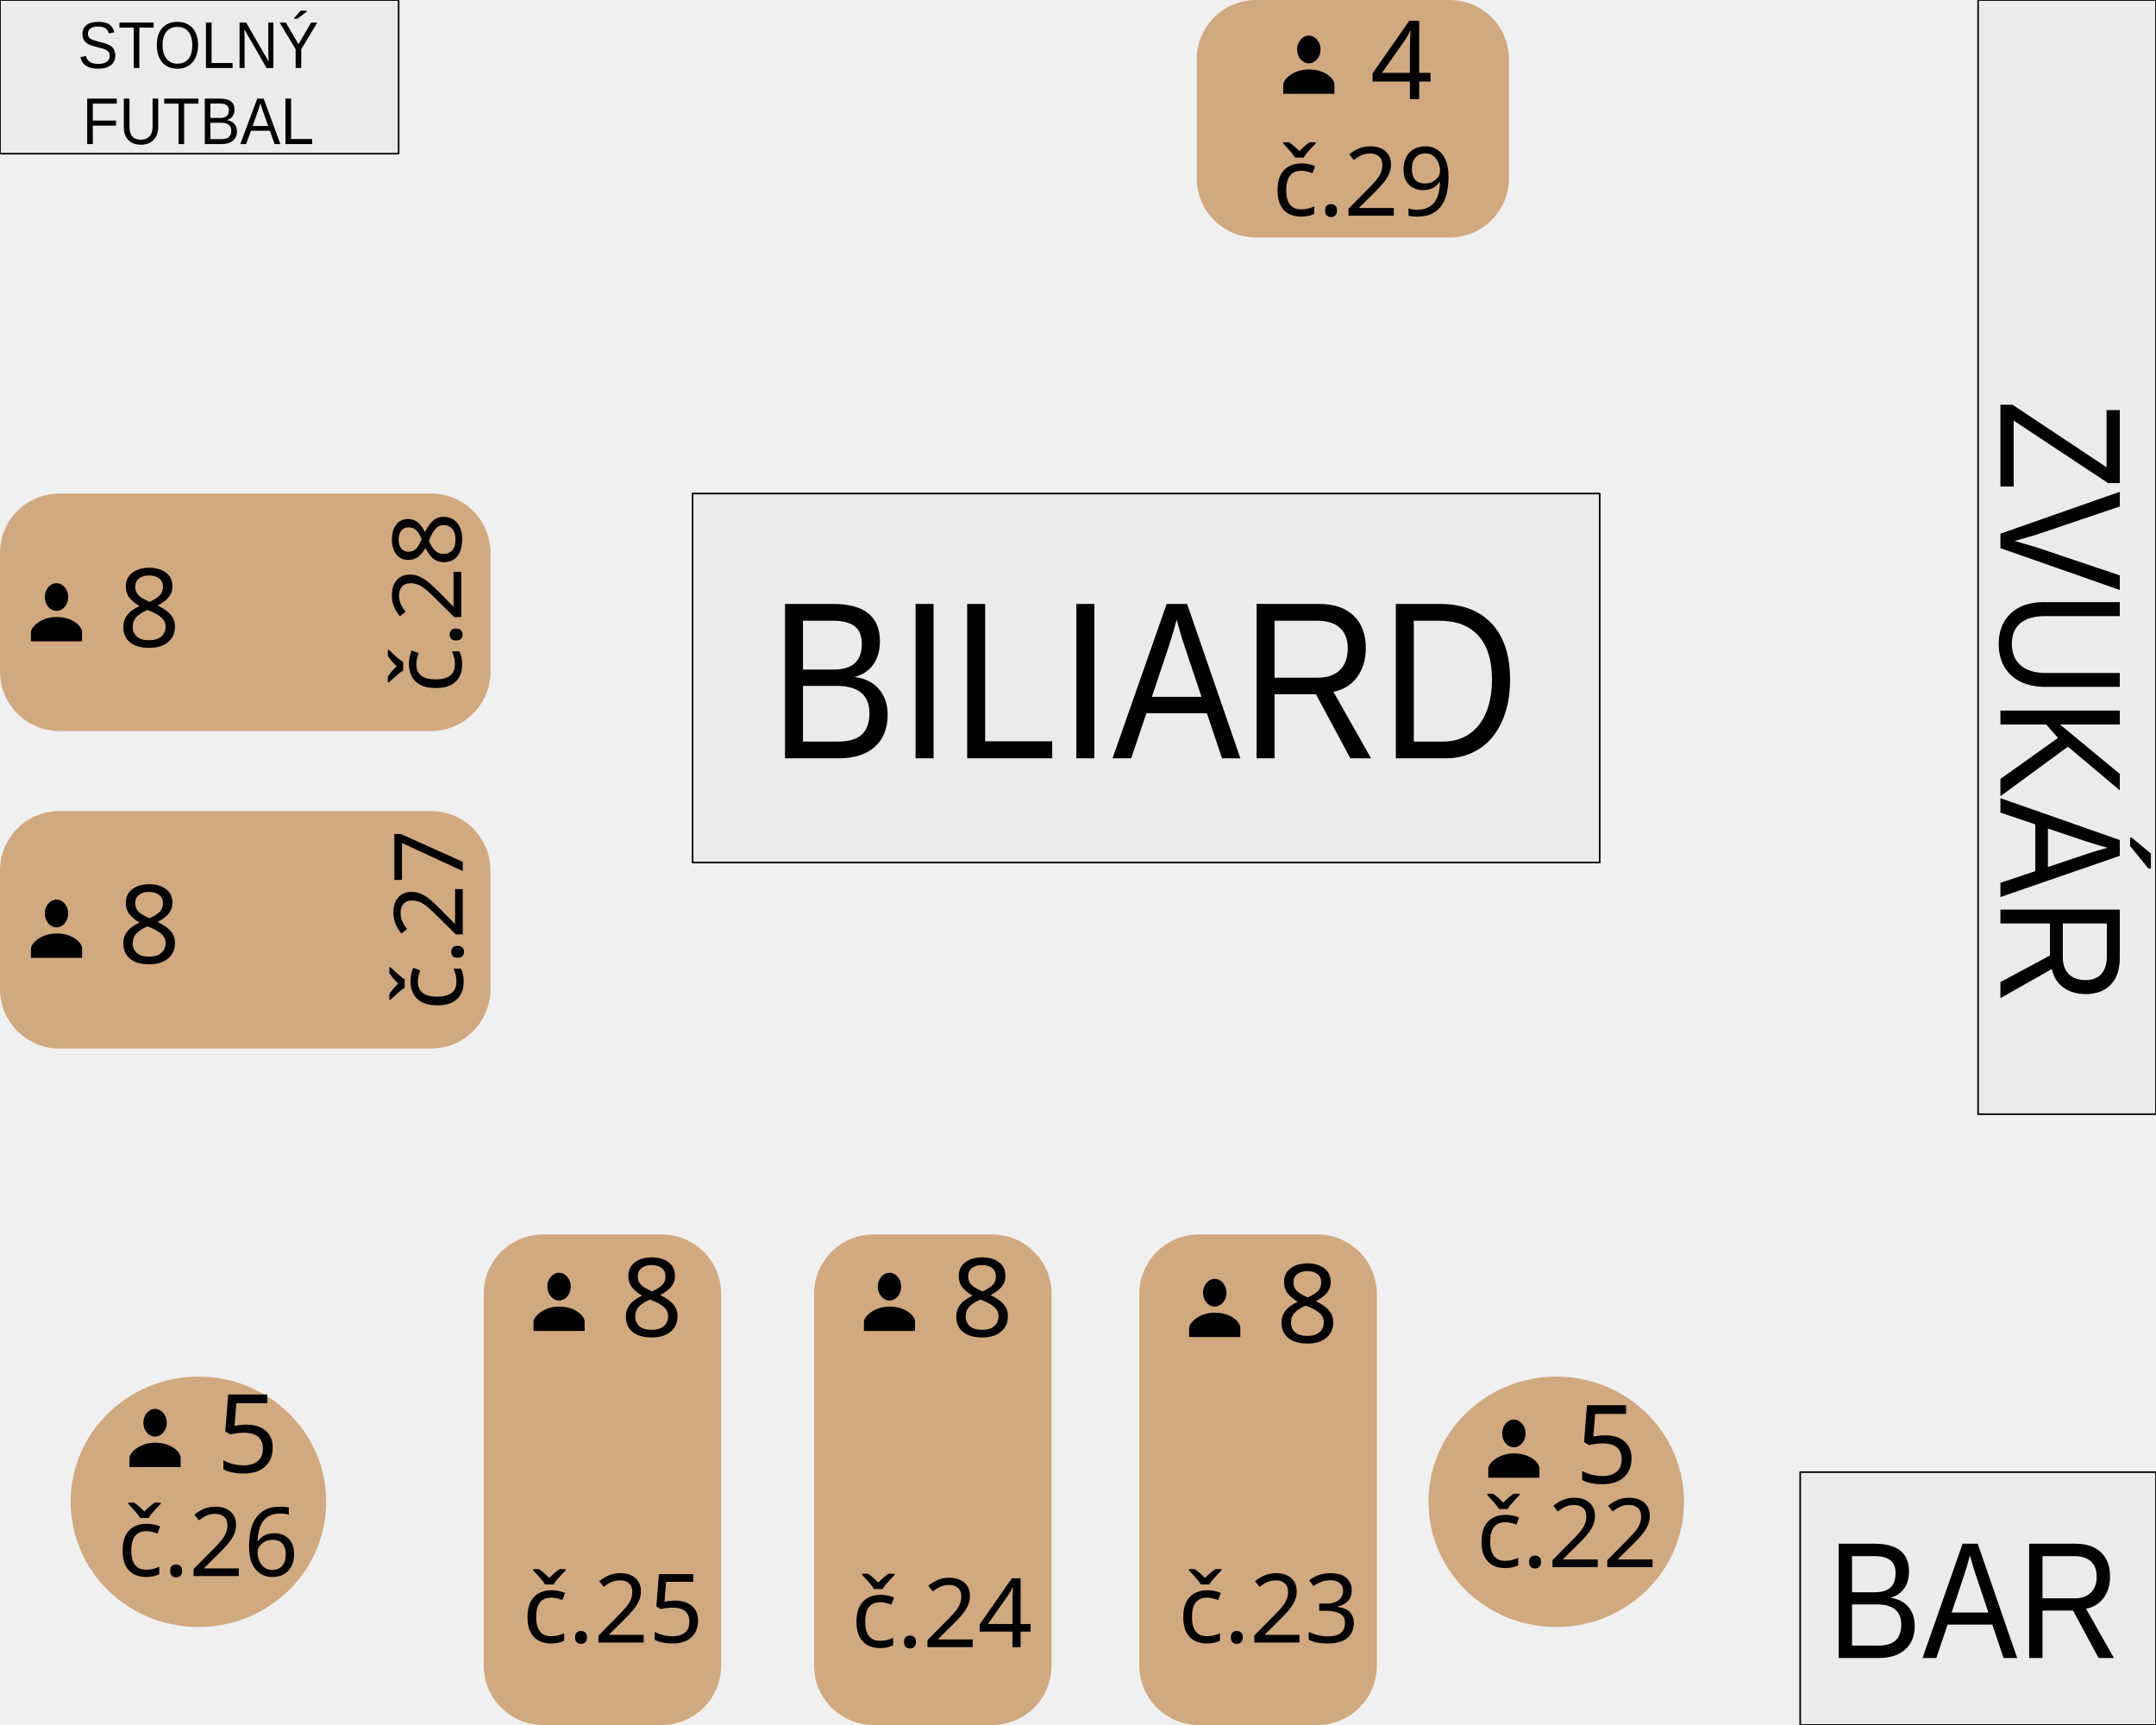
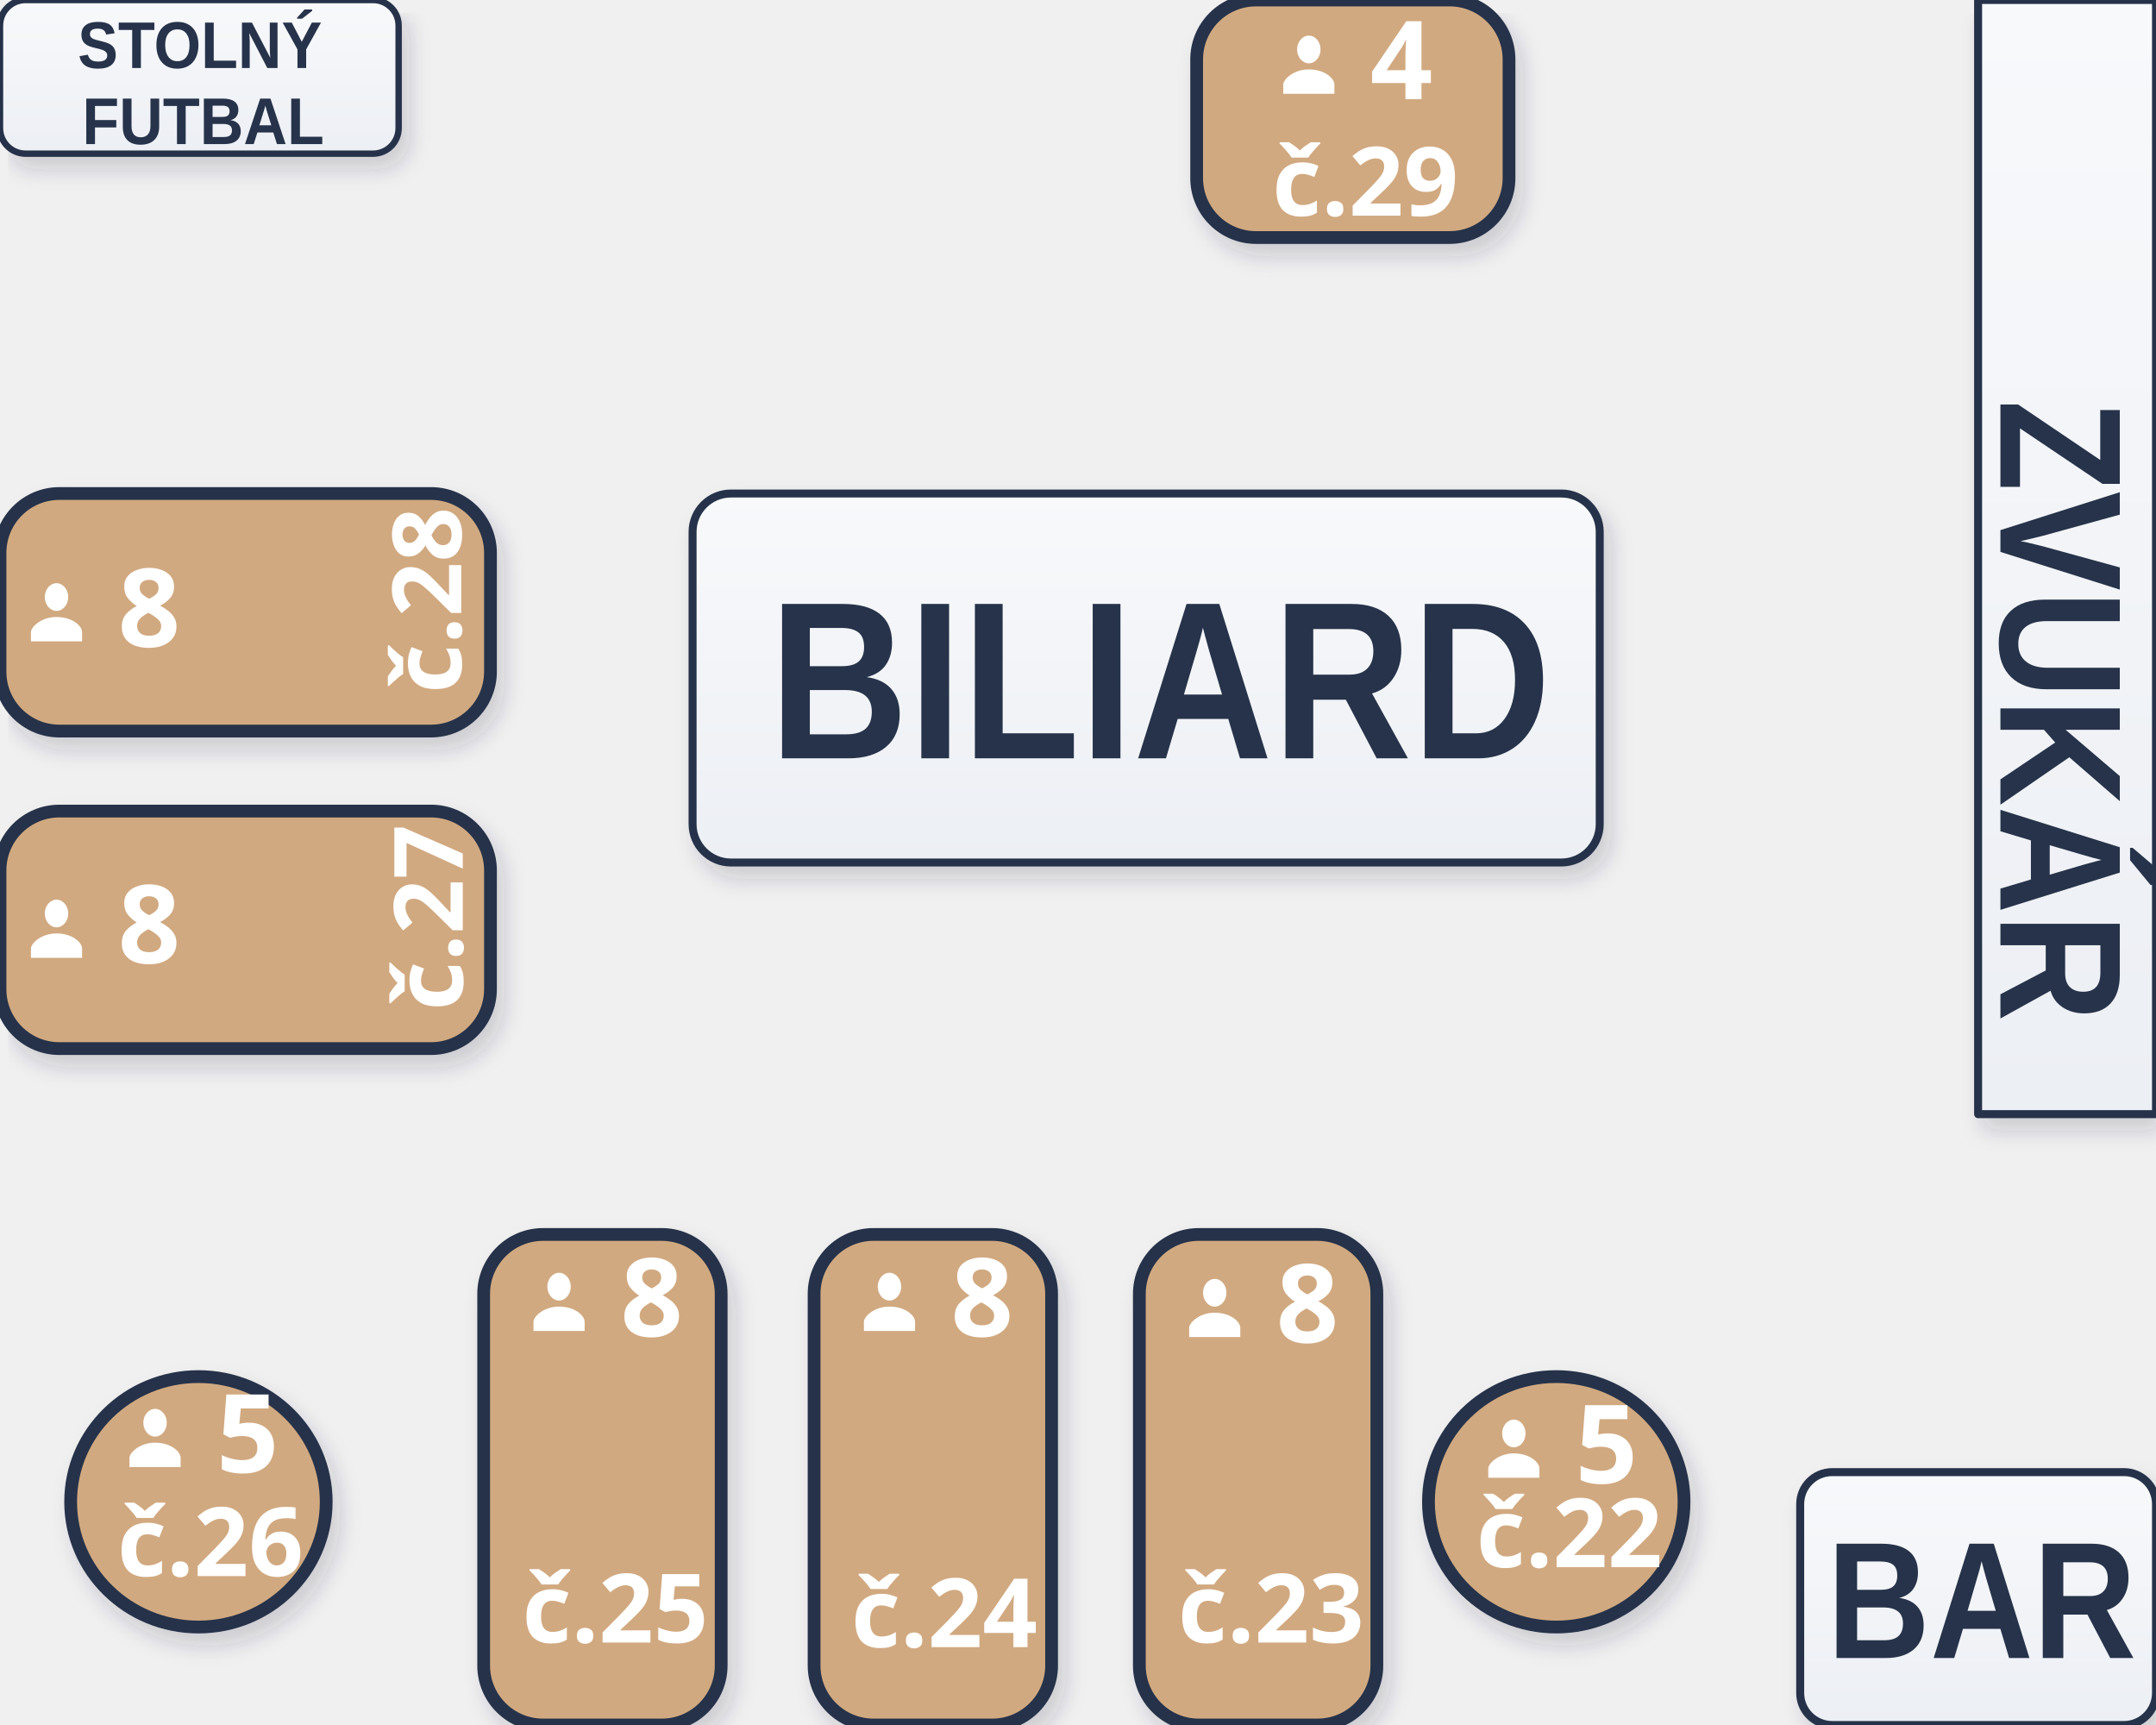
<svg xmlns="http://www.w3.org/2000/svg" width="100%" height="100%" viewBox="0 0 675 540" version="1.1" xml:space="preserve" style="fill-rule:evenodd;clip-rule:evenodd;stroke-linecap:round;stroke-linejoin:round;stroke-miterlimit:1.5;">
+   <defs>
+     <filter id="dropShadow" x="-25%" y="-25%" width="155%" height="155%">
+       <feDropShadow dx="2.5" dy="4" stdDeviation="3.2" flood-color="#26334a" flood-opacity="0.18" />
+     </filter>
+     <linearGradient id="labelGradient" x1="0%" y1="0%" x2="0%" y2="100%" gradientUnits="objectBoundingBox">
+       <stop offset="0%" stop-color="#f8f9fb" />
+       <stop offset="100%" stop-color="#eceff4" />
+     </linearGradient>
+   </defs>
  <g id="T23">
-     <path id="rectangleT23" d="M431.062,405.032l0,116.379c0,10.259 -8.329,18.588 -18.588,18.588l-37.177,0c-10.259,0 -18.588,-8.329 -18.588,-18.588l0,-116.379c0,-10.259 8.329,-18.588 18.588,-18.588l37.177,0c10.259,0 18.588,8.329 18.588,18.588Z" style="fill:#d1a980;" />
+     <path id="rectangleT23" d="M431.062,405.032l0,116.379c0,10.259 -8.329,18.588 -18.588,18.588l-37.177,0c-10.259,0 -18.588,-8.329 -18.588,-18.588l0,-116.379c0,-10.259 8.329,-18.588 18.588,-18.588l37.177,0c10.259,0 18.588,8.329 18.588,18.588Z" style="fill:#d1a980;stroke:#26334a;stroke-width:4px;" filter="url(#dropShadow)" />
    <g id="numberT23" transform="matrix(30,0,0,30,419.4683,514.1882)" />
-     <text x="368.799px" y="514.188px" style="font-family:'Calibri', sans-serif;font-size:30px;">č.23</text>
+     <text x="368.799px" y="514.188px" style="font-family:'Calibri', sans-serif;font-size:30px;font-weight:700;fill:#ffffff;">č.23</text>
    <g id="capacityT23" transform="matrix(34.2,0,0,34.2,416.8857,420.2478)" />
-     <text x="399.552px" y="420.248px" style="font-family:'Calibri', sans-serif;font-size:34.2px;">8</text>
-     <path d="M380.309,409.026c2.013,0 3.669,-1.959 3.669,-4.339c0,-2.381 -1.656,-4.339 -3.669,-4.339c-2.013,0 -3.669,1.959 -3.669,4.339c0,2.381 1.656,4.339 3.669,4.339Zm0,1.907c-4.878,0 -8.005,3.184 -8.005,4.734l0,2.895l16.011,0l0,-2.895c0,-1.875 -2.961,-4.734 -8.005,-4.734Z" style="fill-rule:nonzero;" />
+     <text x="399.552px" y="420.248px" style="font-family:'Calibri', sans-serif;font-size:34.2px;font-weight:700;fill:#ffffff;">8</text>
+     <path d="M380.309,409.026c2.013,0 3.669,-1.959 3.669,-4.339c0,-2.381 -1.656,-4.339 -3.669,-4.339c-2.013,0 -3.669,1.959 -3.669,4.339c0,2.381 1.656,4.339 3.669,4.339Zm0,1.907c-4.878,0 -8.005,3.184 -8.005,4.734l0,2.895l16.011,0l0,-2.895c0,-1.875 -2.961,-4.734 -8.005,-4.734Z" style="fill:#ffffff;" />
  </g>
  <g id="T24">
-     <path id="rectangleT24" d="M329.23,405.032l0,116.379c0,10.259 -8.329,18.588 -18.588,18.588l-37.177,0c-10.259,0 -18.588,-8.329 -18.588,-18.588l0,-116.379c0,-10.259 8.329,-18.588 18.588,-18.588l37.177,0c10.259,0 18.588,8.329 18.588,18.588Z" style="fill:#d1a980;" />
+     <path id="rectangleT24" d="M329.23,405.032l0,116.379c0,10.259 -8.329,18.588 -18.588,18.588l-37.177,0c-10.259,0 -18.588,-8.329 -18.588,-18.588l0,-116.379c0,-10.259 8.329,-18.588 18.588,-18.588l37.177,0c10.259,0 18.588,8.329 18.588,18.588Z" style="fill:#d1a980;stroke:#26334a;stroke-width:4px;" filter="url(#dropShadow)" />
    <g id="numberT24" transform="matrix(30,0,0,30,317.1604,515.6244)" />
-     <text x="266.491px" y="515.624px" style="font-family:'Calibri', sans-serif;font-size:30px;">č.24</text>
+     <text x="266.491px" y="515.624px" style="font-family:'Calibri', sans-serif;font-size:30px;font-weight:700;fill:#ffffff;">č.24</text>
    <g id="capacityT24" transform="matrix(34.16459,0,0,34.16459,315.0359,418.3329)" />
-     <text x="297.72px" y="418.333px" style="font-family:'Calibri', sans-serif;font-size:34.165px;">8</text>
-     <path d="M278.477,407.112c2.013,0 3.669,-1.959 3.669,-4.339c0,-2.381 -1.656,-4.339 -3.669,-4.339c-2.013,0 -3.669,1.959 -3.669,4.339c0,2.381 1.656,4.339 3.669,4.339Zm0,1.907c-4.878,0 -8.005,3.184 -8.005,4.734l0,2.895l16.011,0l0,-2.895c0,-1.875 -2.961,-4.734 -8.005,-4.734Z" style="fill-rule:nonzero;" />
+     <text x="297.72px" y="418.333px" style="font-family:'Calibri', sans-serif;font-size:34.165px;font-weight:700;fill:#ffffff;">8</text>
+     <path d="M278.477,407.112c2.013,0 3.669,-1.959 3.669,-4.339c0,-2.381 -1.656,-4.339 -3.669,-4.339c-2.013,0 -3.669,1.959 -3.669,4.339c0,2.381 1.656,4.339 3.669,4.339Zm0,1.907c-4.878,0 -8.005,3.184 -8.005,4.734l0,2.895l16.011,0l0,-2.895c0,-1.875 -2.961,-4.734 -8.005,-4.734Z" style="fill:#ffffff;" />
  </g>
  <g id="T25">
-     <path id="rectangleT25" d="M225.781,405.032l0,116.379c0,10.259 -8.329,18.588 -18.588,18.588l-37.177,0c-10.259,0 -18.588,-8.329 -18.588,-18.588l0,-116.379c0,-10.259 8.329,-18.588 18.588,-18.588l37.177,0c10.259,0 18.588,8.329 18.588,18.588Z" style="fill:#d1a980;" />
+     <path id="rectangleT25" d="M225.781,405.032l0,116.379c0,10.259 -8.329,18.588 -18.588,18.588l-37.177,0c-10.259,0 -18.588,-8.329 -18.588,-18.588l0,-116.379c0,-10.259 8.329,-18.588 18.588,-18.588l37.177,0c10.259,0 18.588,8.329 18.588,18.588Z" style="fill:#d1a980;stroke:#26334a;stroke-width:4px;" filter="url(#dropShadow)" />
    <g id="numberT25" transform="matrix(30,0,0,30,214.1589,514.1882)" />
-     <text x="163.49px" y="514.188px" style="font-family:'Calibri', sans-serif;font-size:30px;">č.25</text>
+     <text x="163.49px" y="514.188px" style="font-family:'Calibri', sans-serif;font-size:30px;font-weight:700;fill:#ffffff;">č.25</text>
    <g id="capacityT25" transform="matrix(34.16459,0,0,34.16459,211.5876,418.3329)" />
-     <text x="194.272px" y="418.333px" style="font-family:'Calibri', sans-serif;font-size:34.165px;">8</text>
-     <path d="M175.028,407.112c2.013,0 3.669,-1.959 3.669,-4.339c0,-2.381 -1.656,-4.339 -3.669,-4.339c-2.013,0 -3.669,1.959 -3.669,4.339c0,2.381 1.656,4.339 3.669,4.339Zm0,1.907c-4.878,0 -8.005,3.184 -8.005,4.734l0,2.895l16.011,0l0,-2.895c0,-1.875 -2.961,-4.734 -8.005,-4.734Z" style="fill-rule:nonzero;" />
+     <text x="194.272px" y="418.333px" style="font-family:'Calibri', sans-serif;font-size:34.165px;font-weight:700;fill:#ffffff;">8</text>
+     <path d="M175.028,407.112c2.013,0 3.669,-1.959 3.669,-4.339c0,-2.381 -1.656,-4.339 -3.669,-4.339c-2.013,0 -3.669,1.959 -3.669,4.339c0,2.381 1.656,4.339 3.669,4.339Zm0,1.907c-4.878,0 -8.005,3.184 -8.005,4.734l0,2.895l16.011,0l0,-2.895c0,-1.875 -2.961,-4.734 -8.005,-4.734Z" style="fill:#ffffff;" />
  </g>
  <g id="T27">
-     <path id="rectangleT27" d="M18.588,253.901l116.379,0c10.259,0 18.588,8.329 18.588,18.588l0,37.177c0,10.259 -8.329,18.588 -18.588,18.588l-116.379,-0c-10.259,0 -18.588,-8.329 -18.588,-18.588l0,-37.177c0,-10.259 8.329,-18.588 18.588,-18.588Z" style="fill:#d1a980;" />
+     <path id="rectangleT27" d="M18.588,253.901l116.379,0c10.259,0 18.588,8.329 18.588,18.588l0,37.177c0,10.259 -8.329,18.588 -18.588,18.588l-116.379,-0c-10.259,0 -18.588,-8.329 -18.588,-18.588l0,-37.177c0,-10.259 8.329,-18.588 18.588,-18.588Z" style="fill:#d1a980;stroke:#26334a;stroke-width:4px;" filter="url(#dropShadow)" />
    <g id="numberT27" transform="matrix(0,-1,1,0,-3136.564,96.40235)">
      <g transform="matrix(30,0,0,30,-169.3042,3281.446)" />
-       <text x="-219.973px" y="3281.446px" style="font-family:'Calibri', sans-serif;font-size:30px;">č.27</text>
+       <text x="-219.973px" y="3281.446px" style="font-family:'Calibri', sans-serif;font-size:30px;font-weight:700;fill:#ffffff;">č.27</text>
    </g>
-     <path d="M17.691,290.303c2.013,0 3.669,-1.959 3.669,-4.339c0,-2.381 -1.656,-4.339 -3.669,-4.339c-2.013,0 -3.669,1.959 -3.669,4.339c0,2.381 1.656,4.339 3.669,4.339Zm0,1.907c-4.878,0 -8.005,3.184 -8.005,4.734l0,2.895l16.011,0l0,-2.895c0,-1.875 -2.961,-4.734 -8.005,-4.734Z" style="fill-rule:nonzero;" />
+     <path d="M17.691,290.303c2.013,0 3.669,-1.959 3.669,-4.339c0,-2.381 -1.656,-4.339 -3.669,-4.339c-2.013,0 -3.669,1.959 -3.669,4.339c0,2.381 1.656,4.339 3.669,4.339Zm0,1.907c-4.878,0 -8.005,3.184 -8.005,4.734l0,2.895l16.011,0l0,-2.895c0,-1.875 -2.961,-4.734 -8.005,-4.734Z" style="fill:#ffffff;" />
    <g id="capacityT27" transform="matrix(34.16459,0,0,34.16459,54.25065,301.5244)" />
-     <text x="36.935px" y="301.524px" style="font-family:'Calibri', sans-serif;font-size:34.165px;">8</text>
+     <text x="36.935px" y="301.524px" style="font-family:'Calibri', sans-serif;font-size:34.165px;font-weight:700;fill:#ffffff;">8</text>
  </g>
  <g id="T26">
-     <ellipse id="elipseT26" cx="62.123" cy="470.132" rx="40.005" ry="39.197" style="fill:#d1a980;" />
+     <ellipse id="elipseT26" cx="62.123" cy="470.132" rx="40.005" ry="39.197" style="fill:#d1a980;stroke:#26334a;stroke-width:4px;" filter="url(#dropShadow)" />
    <g id="numberT26" transform="matrix(30,0,0,30,87.39157,493.3728)" />
-     <text x="36.723px" y="493.373px" style="font-family:'Calibri', sans-serif;font-size:30px;">č.26</text>
+     <text x="36.723px" y="493.373px" style="font-family:'Calibri', sans-serif;font-size:30px;font-weight:700;fill:#ffffff;">č.26</text>
    <g id="capacityT26" transform="matrix(34.16459,0,0,34.16459,85.10593,460.9393)" />
-     <text x="67.79px" y="460.939px" style="font-family:'Calibri', sans-serif;font-size:34.165px;">5</text>
-     <path d="M48.547,449.718c2.013,0 3.669,-1.959 3.669,-4.339c0,-2.381 -1.656,-4.339 -3.669,-4.339c-2.013,0 -3.669,1.959 -3.669,4.339c0,2.381 1.656,4.339 3.669,4.339Zm0,1.907c-4.878,0 -8.005,3.184 -8.005,4.734l0,2.895l16.011,0l0,-2.895c0,-1.875 -2.961,-4.734 -8.005,-4.734Z" style="fill-rule:nonzero;" />
+     <text x="67.79px" y="460.939px" style="font-family:'Calibri', sans-serif;font-size:34.165px;font-weight:700;fill:#ffffff;">5</text>
+     <path d="M48.547,449.718c2.013,0 3.669,-1.959 3.669,-4.339c0,-2.381 -1.656,-4.339 -3.669,-4.339c-2.013,0 -3.669,1.959 -3.669,4.339c0,2.381 1.656,4.339 3.669,4.339Zm0,1.907c-4.878,0 -8.005,3.184 -8.005,4.734l0,2.895l16.011,0l0,-2.895c0,-1.875 -2.961,-4.734 -8.005,-4.734Z" style="fill:#ffffff;" />
  </g>
  <g id="T22">
-     <ellipse id="elipseT22" cx="487.231" cy="470.132" rx="40.005" ry="39.197" style="fill:#d1a980;" />
+     <ellipse id="elipseT22" cx="487.231" cy="470.132" rx="40.005" ry="39.197" style="fill:#d1a980;stroke:#26334a;stroke-width:4px;" filter="url(#dropShadow)" />
    <g id="numberT22" transform="matrix(30,0,0,30,512.8435,490.5855)" />
-     <text x="462.175px" y="490.585px" style="font-family:'Calibri', sans-serif;font-size:30px;">č.22</text>
+     <text x="462.175px" y="490.585px" style="font-family:'Calibri', sans-serif;font-size:30px;font-weight:700;fill:#ffffff;">č.22</text>
    <g id="capacityT22" transform="matrix(34.16459,0,0,34.16459,510.5139,464.2904)" />
-     <text x="493.198px" y="464.29px" style="font-family:'Calibri', sans-serif;font-size:34.165px;">5</text>
-     <path d="M473.955,453.069c2.013,0 3.669,-1.959 3.669,-4.339c0,-2.381 -1.656,-4.339 -3.669,-4.339c-2.013,0 -3.669,1.959 -3.669,4.339c0,2.381 1.656,4.339 3.669,4.339Zm0,1.907c-4.878,0 -8.005,3.184 -8.005,4.734l0,2.895l16.011,0l0,-2.895c0,-1.875 -2.961,-4.734 -8.005,-4.734Z" style="fill-rule:nonzero;" />
+     <text x="493.198px" y="464.29px" style="font-family:'Calibri', sans-serif;font-size:34.165px;font-weight:700;fill:#ffffff;">5</text>
+     <path d="M473.955,453.069c2.013,0 3.669,-1.959 3.669,-4.339c0,-2.381 -1.656,-4.339 -3.669,-4.339c-2.013,0 -3.669,1.959 -3.669,4.339c0,2.381 1.656,4.339 3.669,4.339Zm0,1.907c-4.878,0 -8.005,3.184 -8.005,4.734l0,2.895l16.011,0l0,-2.895c0,-1.875 -2.961,-4.734 -8.005,-4.734Z" style="fill:#ffffff;" />
  </g>
  <g id="T28">
-     <path id="rectangleT28" d="M18.588,154.494l116.379,0c10.259,0 18.588,8.329 18.588,18.588l0,37.177c0,10.259 -8.329,18.588 -18.588,18.588l-116.379,-0c-10.259,0 -18.588,-8.329 -18.588,-18.588l0,-37.177c0,-10.259 8.329,-18.588 18.588,-18.588Z" style="fill:#d1a980;" />
+     <path id="rectangleT28" d="M18.588,154.494l116.379,0c10.259,0 18.588,8.329 18.588,18.588l0,37.177c0,10.259 -8.329,18.588 -18.588,18.588l-116.379,-0c-10.259,0 -18.588,-8.329 -18.588,-18.588l0,-37.177c0,-10.259 8.329,-18.588 18.588,-18.588Z" style="fill:#d1a980;stroke:#26334a;stroke-width:4px;" filter="url(#dropShadow)" />
    <g id="numberT28" transform="matrix(0,-1,1,0,-3037.716,-3.40313)">
      <g transform="matrix(30,0,0,30,-169.7829,3182.119)" />
-       <text x="-220.452px" y="3182.119px" style="font-family:'Calibri', sans-serif;font-size:30px;">č.28</text>
+       <text x="-220.452px" y="3182.119px" style="font-family:'Calibri', sans-serif;font-size:30px;font-weight:700;fill:#ffffff;">č.28</text>
    </g>
    <g id="capacityT28" transform="matrix(34.16459,0,0,34.16459,54.25065,202.4635)" />
-     <text x="36.935px" y="202.463px" style="font-family:'Calibri', sans-serif;font-size:34.165px;">8</text>
-     <path d="M17.691,191.242c2.013,0 3.669,-1.959 3.669,-4.339c0,-2.381 -1.656,-4.339 -3.669,-4.339c-2.013,0 -3.669,1.959 -3.669,4.339c0,2.381 1.656,4.339 3.669,4.339Zm0,1.907c-4.878,0 -8.005,3.184 -8.005,4.734l0,2.895l16.011,0l0,-2.895c0,-1.875 -2.961,-4.734 -8.005,-4.734Z" style="fill-rule:nonzero;" />
+     <text x="36.935px" y="202.463px" style="font-family:'Calibri', sans-serif;font-size:34.165px;font-weight:700;fill:#ffffff;">8</text>
+     <path d="M17.691,191.242c2.013,0 3.669,-1.959 3.669,-4.339c0,-2.381 -1.656,-4.339 -3.669,-4.339c-2.013,0 -3.669,1.959 -3.669,4.339c0,2.381 1.656,4.339 3.669,4.339Zm0,1.907c-4.878,0 -8.005,3.184 -8.005,4.734l0,2.895l16.011,0l0,-2.895c0,-1.875 -2.961,-4.734 -8.005,-4.734Z" style="fill:#ffffff;" />
  </g>
  <g id="T29">
-     <path id="rectangleT29" d="M393.237,0l60.614,0c10.259,0 18.588,8.329 18.588,18.588l0,37.177c0,10.259 -8.329,18.588 -18.588,18.588l-60.614,0c-10.259,0 -18.588,-8.329 -18.588,-18.588l0,-37.177c0,-10.259 8.329,-18.588 18.588,-18.588Z" style="fill:#d1a980;" />
+     <path id="rectangleT29" d="M393.237,0l60.614,0c10.259,0 18.588,8.329 18.588,18.588l0,37.177c0,10.259 -8.329,18.588 -18.588,18.588l-60.614,0c-10.259,0 -18.588,-8.329 -18.588,-18.588l0,-37.177c0,-10.259 8.329,-18.588 18.588,-18.588Z" style="fill:#d1a980;stroke:#26334a;stroke-width:4px;" filter="url(#dropShadow)" />
    <g id="numberT29" transform="matrix(30,0,0,30,448.981,67.51821)" />
-     <text x="398.312px" y="67.518px" style="font-family:'Calibri', sans-serif;font-size:30px;">č.29</text>
-     <path d="M409.766,19.824c2.013,0 3.669,-1.959 3.669,-4.339c0,-2.381 -1.656,-4.339 -3.669,-4.339c-2.013,0 -3.669,1.959 -3.669,4.339c0,2.381 1.656,4.339 3.669,4.339Zm0,1.907c-4.878,0 -8.005,3.184 -8.005,4.734l0,2.895l16.011,0l0,-2.895c0,-1.875 -2.961,-4.734 -8.005,-4.734Z" style="fill-rule:nonzero;" />
+     <text x="398.312px" y="67.518px" style="font-family:'Calibri', sans-serif;font-size:30px;font-weight:700;fill:#ffffff;">č.29</text>
+     <path d="M409.766,19.824c2.013,0 3.669,-1.959 3.669,-4.339c0,-2.381 -1.656,-4.339 -3.669,-4.339c-2.013,0 -3.669,1.959 -3.669,4.339c0,2.381 1.656,4.339 3.669,4.339Zm0,1.907c-4.878,0 -8.005,3.184 -8.005,4.734l0,2.895l16.011,0l0,-2.895c0,-1.875 -2.961,-4.734 -8.005,-4.734Z" style="fill:#ffffff;" />
    <g id="capacityT29" transform="matrix(34.16459,0,0,34.16459,446.3251,31.04571)" />
-     <text x="429.009px" y="31.046px" style="font-family:'Calibri', sans-serif;font-size:34.165px;">4</text>
+     <text x="429.009px" y="31.046px" style="font-family:'Calibri', sans-serif;font-size:34.165px;font-weight:700;fill:#ffffff;">4</text>
  </g>
  <g id="nonClick">
-     <rect x="216.832" y="154.494" width="284.007" height="115.506" style="fill:#ebebeb;stroke:#000;stroke-width:0.5px;" />
+     <rect x="216.832" y="154.494" width="284.007" height="115.506" rx="12" ry="12" style="fill:url(#labelGradient);stroke:#26334a;stroke-width:2.5px;" filter="url(#dropShadow)" />
    <g transform="matrix(0.859371,0,0,1,-65.20848,0)">
      <g transform="matrix(70.24759,0,0,70.24759,629.3683,237.3891)" />
-       <text x="356.096px" y="237.389px" style="font-family:'ArialMT', 'Arial', sans-serif;font-size:70.248px;">BILIARD</text>
+       <text x="356.096px" y="237.389px" style="font-family:'ArialMT', 'Arial', sans-serif;font-size:70.248px;font-weight:700;fill:#26334a;">BILIARD</text>
    </g>
-     <rect x="0" y="0" width="124.801" height="48.104" style="fill:#ebebeb;stroke:#000;stroke-width:0.5px;" />
+     <rect x="0" y="0" width="124.801" height="48.104" rx="8" ry="8" style="fill:url(#labelGradient);stroke:#26334a;stroke-width:2px;" filter="url(#dropShadow)" />
    <g transform="matrix(0.308775,0,0,0.337491,-283.1557,-326.0321)">
-       <text x="995.838px" y="1029.169px" style="font-family:'ArialMT', 'Arial', sans-serif;font-size:61.333px;">ST<tspan x="1073.103px 1120.81px " y="1029.169px 1029.169px ">OL</tspan>NÝ</text>
+       <text x="995.838px" y="1029.169px" style="font-family:'ArialMT', 'Arial', sans-serif;font-size:61.333px;font-weight:700;fill:#26334a;">ST<tspan x="1073.103px 1120.81px " y="1029.169px 1029.169px ">OL</tspan>NÝ</text>
      <g transform="matrix(61.33333,0,0,61.33333,1235.556,1099.696)" />
-       <text x="1000.405px" y="1099.696px" style="font-family:'ArialMT', 'Arial', sans-serif;font-size:61.333px;">FUTBAL</text>
+       <text x="1000.405px" y="1099.696px" style="font-family:'ArialMT', 'Arial', sans-serif;font-size:61.333px;font-weight:700;fill:#26334a;">FUTBAL</text>
    </g>
-     <rect x="563.605" y="460.838" width="111.395" height="79.162" style="fill:#ebebeb;stroke:#000;stroke-width:0.5px;" />
-     <path d="M675,0l-55.698,0l0,348.784l55.698,0l0,-348.784Z" style="fill:#ebebeb;stroke:#000;stroke-width:0.5px;" />
+     <rect x="563.605" y="460.838" width="111.395" height="79.162" rx="10" ry="10" style="fill:url(#labelGradient);stroke:#26334a;stroke-width:2.5px;" filter="url(#dropShadow)" />
    <g transform="matrix(0.859371,0,0,1,7.085068,0)">
      <g transform="matrix(52.01159,0,0,52.01159,764.2988,519.0344)" />
-       <text x="657.355px" y="519.034px" style="font-family:'ArialMT', 'Arial', sans-serif;font-size:52.012px;">BAR</text>
+       <text x="657.355px" y="519.034px" style="font-family:'ArialMT', 'Arial', sans-serif;font-size:52.012px;font-weight:700;fill:#26334a;">BAR</text>
    </g>
+     <path d="M675,0l-55.698,0l0,348.784l55.698,0l0,-348.784Z" style="fill:url(#labelGradient);stroke:#26334a;stroke-width:2.5px;" filter="url(#dropShadow)" />
    <g transform="matrix(0,0.859371,-1,0,861.9157,-1521.047)">
      <g transform="matrix(54.33457,0,0,54.33457,2136.068,235.6258)" />
-       <text x="1915.679px" y="235.626px" style="font-family:'ArialMT', 'Arial', sans-serif;font-size:54.335px;">ZVUKÁR</text>
+       <text x="1915.679px" y="235.626px" style="font-family:'ArialMT', 'Arial', sans-serif;font-size:54.335px;font-weight:700;fill:#26334a;">ZVUKÁR</text>
    </g>
  </g>
</svg>
